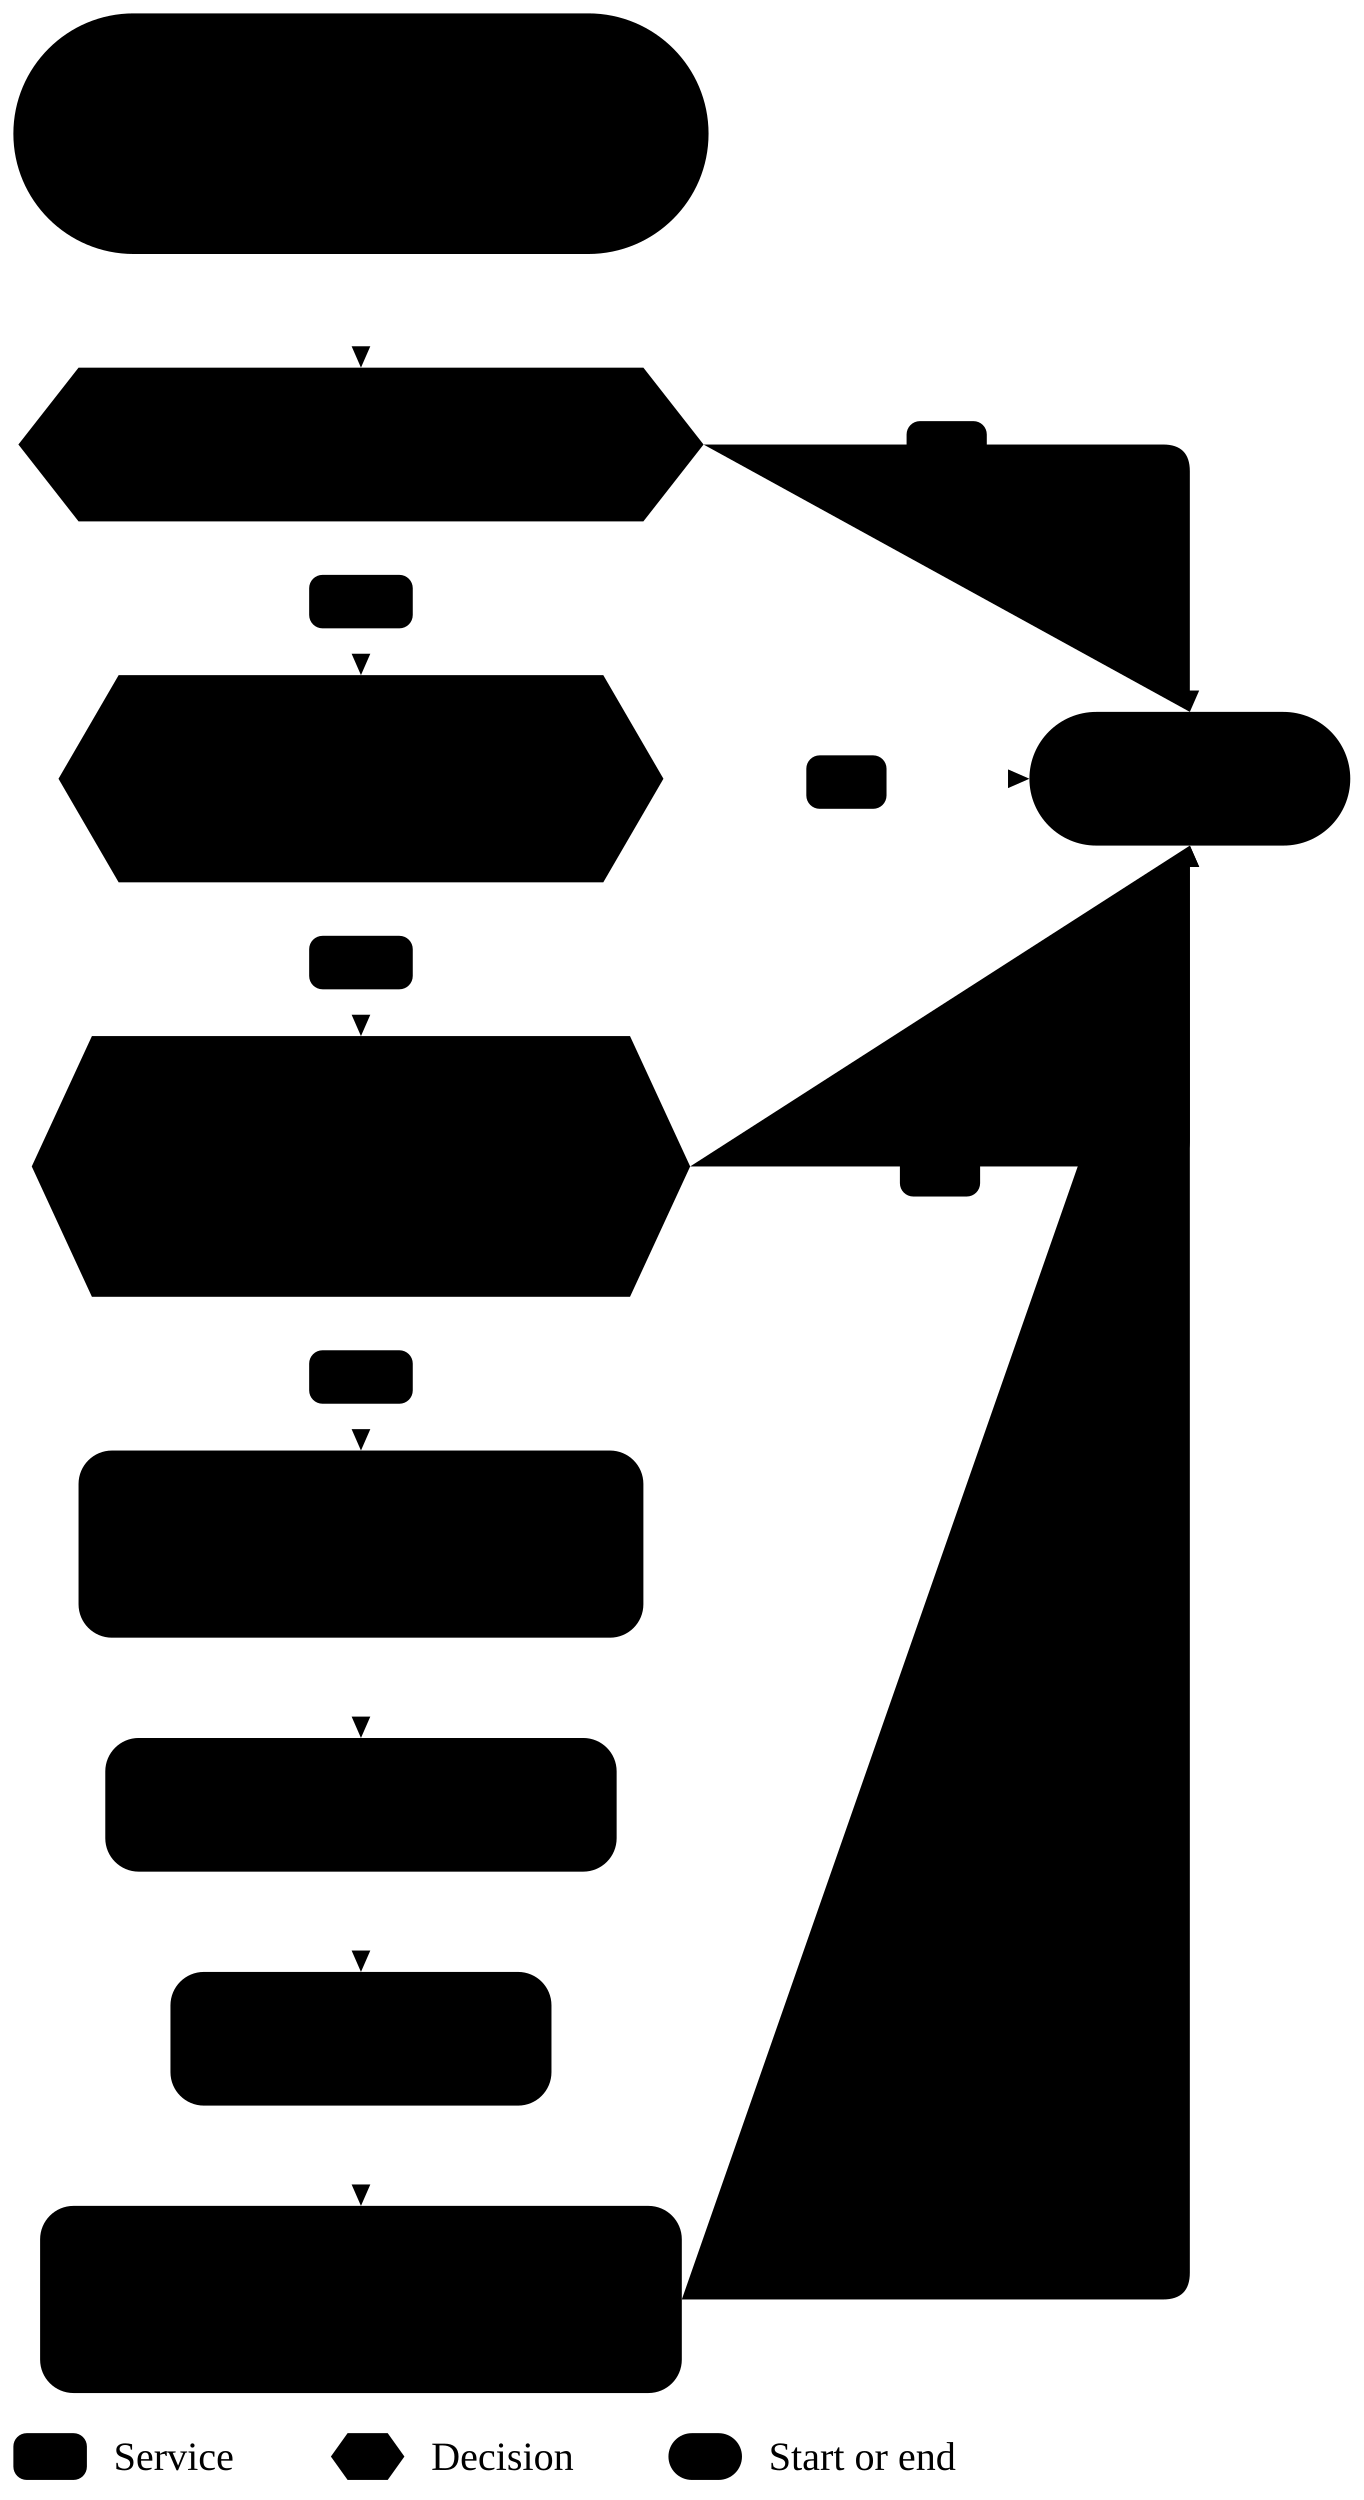
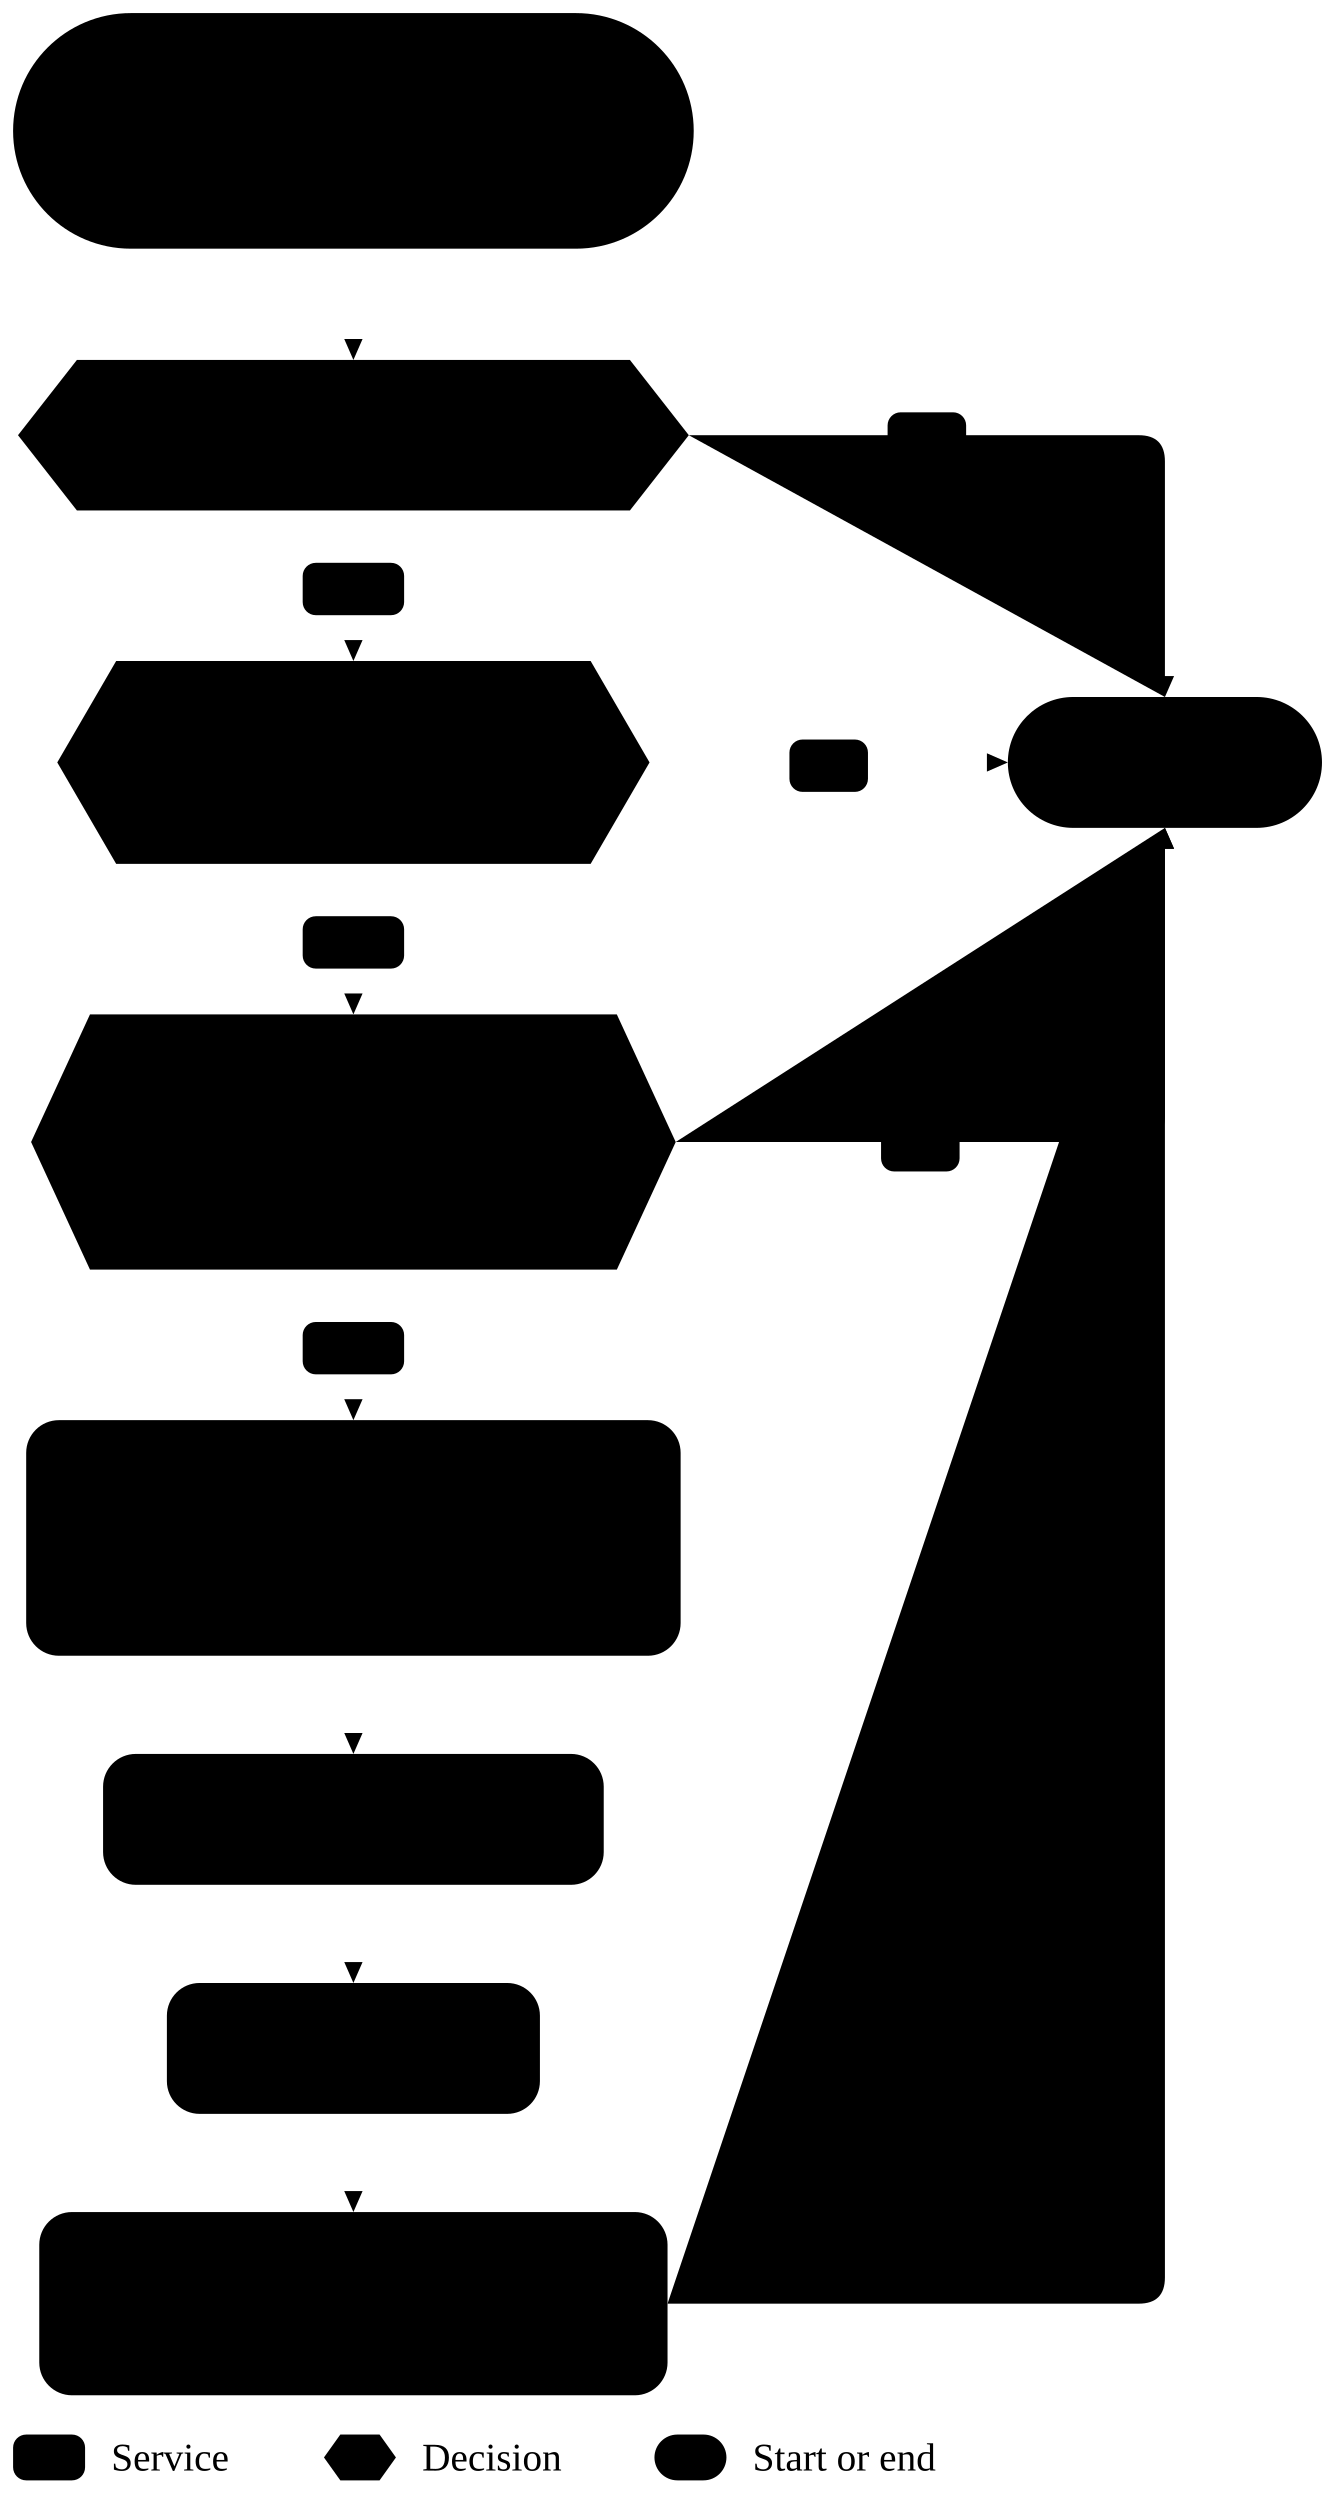
- <svg xmlns="http://www.w3.org/2000/svg" class="dgm flow" viewBox="0 0 408 748" width="408" role="img" aria-labelledby="block-proposal-w-t block-proposal-w-d">
+ <svg xmlns="http://www.w3.org/2000/svg" class="dgm flow" viewBox="0 0 408 764" width="408" role="img" aria-labelledby="block-proposal-w-t block-proposal-w-d">
  <defs>
    <marker id="block-proposal-w-a" viewBox="0 0 10 10" refX="9" refY="5" markerWidth="8" markerHeight="8" orient="auto-start-reverse">
      <path d="M1 1.5 9 5 1 8.5" class="d-arrow" />
    </marker>
    <marker id="block-proposal-w-ap" viewBox="0 0 10 10" refX="9" refY="5" markerWidth="8" markerHeight="8" orient="auto-start-reverse">
      <path d="M1 1.5 9 5 1 8.5" class="d-arrow d-arrow-strong" />
    </marker>
  </defs>
  <g transform="translate(4 4)">
    <path d="M104 72 L104 106" class="d-edge" marker-end="url(#block-proposal-w-a)" />
    <path d="M206.5 129 L344 129 Q352 129 352 137 L352 209" class="d-edge" marker-end="url(#block-proposal-w-a)" />
    <path d="M104 152 L104 198" class="d-edge" marker-end="url(#block-proposal-w-a)" />
    <path d="M194.5 229 L304 229" class="d-edge" marker-end="url(#block-proposal-w-a)" />
    <path d="M104 260 L104 306" class="d-edge" marker-end="url(#block-proposal-w-a)" />
    <path d="M202.5 345 L344 345 Q352 345 352 337 L352 249" class="d-edge" marker-end="url(#block-proposal-w-a)" />
    <path d="M104 384 L104 430" class="d-edge" marker-end="url(#block-proposal-w-a)" />
-     <path d="M104 486 L104 516" class="d-edge" marker-end="url(#block-proposal-w-a)" />
-     <path d="M104 556 L104 586" class="d-edge" marker-end="url(#block-proposal-w-a)" />
-     <path d="M104 626 L104 656" class="d-edge" marker-end="url(#block-proposal-w-a)" />
-     <path d="M200 684 L344 684 Q352 684 352 676 L352 249" class="d-edge" marker-end="url(#block-proposal-w-a)" />
+     <path d="M104 502 L104 532" class="d-edge" marker-end="url(#block-proposal-w-a)" />
+     <path d="M104 572 L104 602" class="d-edge" marker-end="url(#block-proposal-w-a)" />
+     <path d="M104 642 L104 672" class="d-edge" marker-end="url(#block-proposal-w-a)" />
+     <path d="M200 700 L344 700 Q352 700 352 692 L352 249" class="d-edge" marker-end="url(#block-proposal-w-a)" />
    <g class="d-node d-terminal">
      <rect x="0" y="0" width="208" height="72" rx="36" />
    </g>
    <text x="104" y="24" class="d-label" text-anchor="middle">Heartbeat check every</text>
    <text x="104" y="40" class="d-label" text-anchor="middle">3 seconds or a deploy</text>
    <text x="104" y="56" class="d-label" text-anchor="middle">is submitted</text>
    <g class="d-node d-decision">
      <polygon points="1.5,129 19.5,106 188.5,106 206.5,129 188.5,152 19.5,152" />
    </g>
    <text x="104" y="133" class="d-label" text-anchor="middle">Bonded and active?</text>
    <g class="d-node d-decision">
      <polygon points="13.5,229 31.5,198 176.5,198 194.5,229 176.5,260 31.5,260" />
    </g>
    <text x="104" y="225" class="d-label" text-anchor="middle">Synchrony</text>
    <text x="104" y="241" class="d-label" text-anchor="middle">constraint met?</text>
    <g class="d-node d-decision">
      <polygon points="5.5,345 23.5,306 184.5,306 202.5,345 184.5,384 23.5,384" />
    </g>
    <text x="104" y="333" class="d-label" text-anchor="middle">Height constraint</text>
    <text x="104" y="349" class="d-label" text-anchor="middle">met, or shard</text>
    <text x="104" y="365" class="d-label" text-anchor="middle">stalled?</text>
    <g class="d-node d-service">
-       <rect x="19.5" y="430" width="169" height="56" rx="10" />
+       <rect x="4" y="430" width="200" height="72" rx="10" />
    </g>
    <text x="104" y="454" class="d-label" text-anchor="middle">Create block from</text>
-     <text x="104" y="470" class="d-label" text-anchor="middle">deploy pool</text>
+     <text x="104" y="470" class="d-label" text-anchor="middle">deploy pool (empty on</text>
+     <text x="104" y="486" class="d-label" text-anchor="middle">a stalled shard)</text>
    <g class="d-node d-service">
-       <rect x="27.5" y="516" width="153" height="40" rx="10" />
+       <rect x="27.5" y="532" width="153" height="40" rx="10" />
    </g>
-     <text x="104" y="540" class="d-label" text-anchor="middle">Execute deploys</text>
+     <text x="104" y="556" class="d-label" text-anchor="middle">Execute deploys</text>
    <g class="d-node d-service">
-       <rect x="47" y="586" width="114" height="40" rx="10" />
+       <rect x="47" y="602" width="114" height="40" rx="10" />
    </g>
-     <text x="104" y="610" class="d-label" text-anchor="middle">Sign block</text>
+     <text x="104" y="626" class="d-label" text-anchor="middle">Sign block</text>
    <g class="d-node d-service">
-       <rect x="8" y="656" width="192" height="56" rx="10" />
+       <rect x="8" y="672" width="192" height="56" rx="10" />
    </g>
-     <text x="104" y="680" class="d-label" text-anchor="middle">Add to DAG and relay</text>
-     <text x="104" y="696" class="d-label" text-anchor="middle">to peers</text>
+     <text x="104" y="696" class="d-label" text-anchor="middle">Add to DAG and relay</text>
+     <text x="104" y="712" class="d-label" text-anchor="middle">to peers</text>
    <g class="d-node d-terminal">
      <rect x="304" y="209" width="96" height="40" rx="20" />
    </g>
    <text x="352" y="233" class="d-label" text-anchor="middle">Wait</text>
    <rect x="267.25" y="122" width="24" height="16" rx="4" class="d-chip" />
    <rect x="88.5" y="168" width="31" height="16" rx="4" class="d-chip" />
    <rect x="237.25" y="222" width="24" height="16" rx="4" class="d-chip" />
    <rect x="88.5" y="276" width="31" height="16" rx="4" class="d-chip" />
    <rect x="265.25" y="338" width="24" height="16" rx="4" class="d-chip" />
    <rect x="88.5" y="400" width="31" height="16" rx="4" class="d-chip" />
    <text x="279.25" y="133" class="d-elabel" text-anchor="middle">No</text>
    <text x="104" y="179" class="d-elabel" text-anchor="middle">Yes</text>
    <text x="249.25" y="233" class="d-elabel" text-anchor="middle">No</text>
    <text x="104" y="287" class="d-elabel" text-anchor="middle">Yes</text>
    <text x="277.25" y="349" class="d-elabel" text-anchor="middle">No</text>
    <text x="104" y="411" class="d-elabel" text-anchor="middle">Yes</text>
  </g>
  <g class="d-node d-service">
-     <rect x="4" y="728" width="22" height="14" rx="4" />
+     <rect x="4" y="744" width="22" height="14" rx="4" />
  </g>
-   <text x="34" y="739" class="d-meta">Service</text>
+   <text x="34" y="755" class="d-meta">Service</text>
  <g class="d-node d-decision">
-     <polygon points="99,735 104,728 116,728 121,735 116,742 104,742" />
+     <polygon points="99,751 104,744 116,744 121,751 116,758 104,758" />
  </g>
-   <text x="129" y="739" class="d-meta">Decision</text>
+   <text x="129" y="755" class="d-meta">Decision</text>
  <g class="d-node d-terminal">
-     <rect x="200" y="728" width="22" height="14" rx="7" />
+     <rect x="200" y="744" width="22" height="14" rx="7" />
  </g>
-   <text x="230" y="739" class="d-meta">Start or end</text>
+   <text x="230" y="755" class="d-meta">Start or end</text>
</svg>
